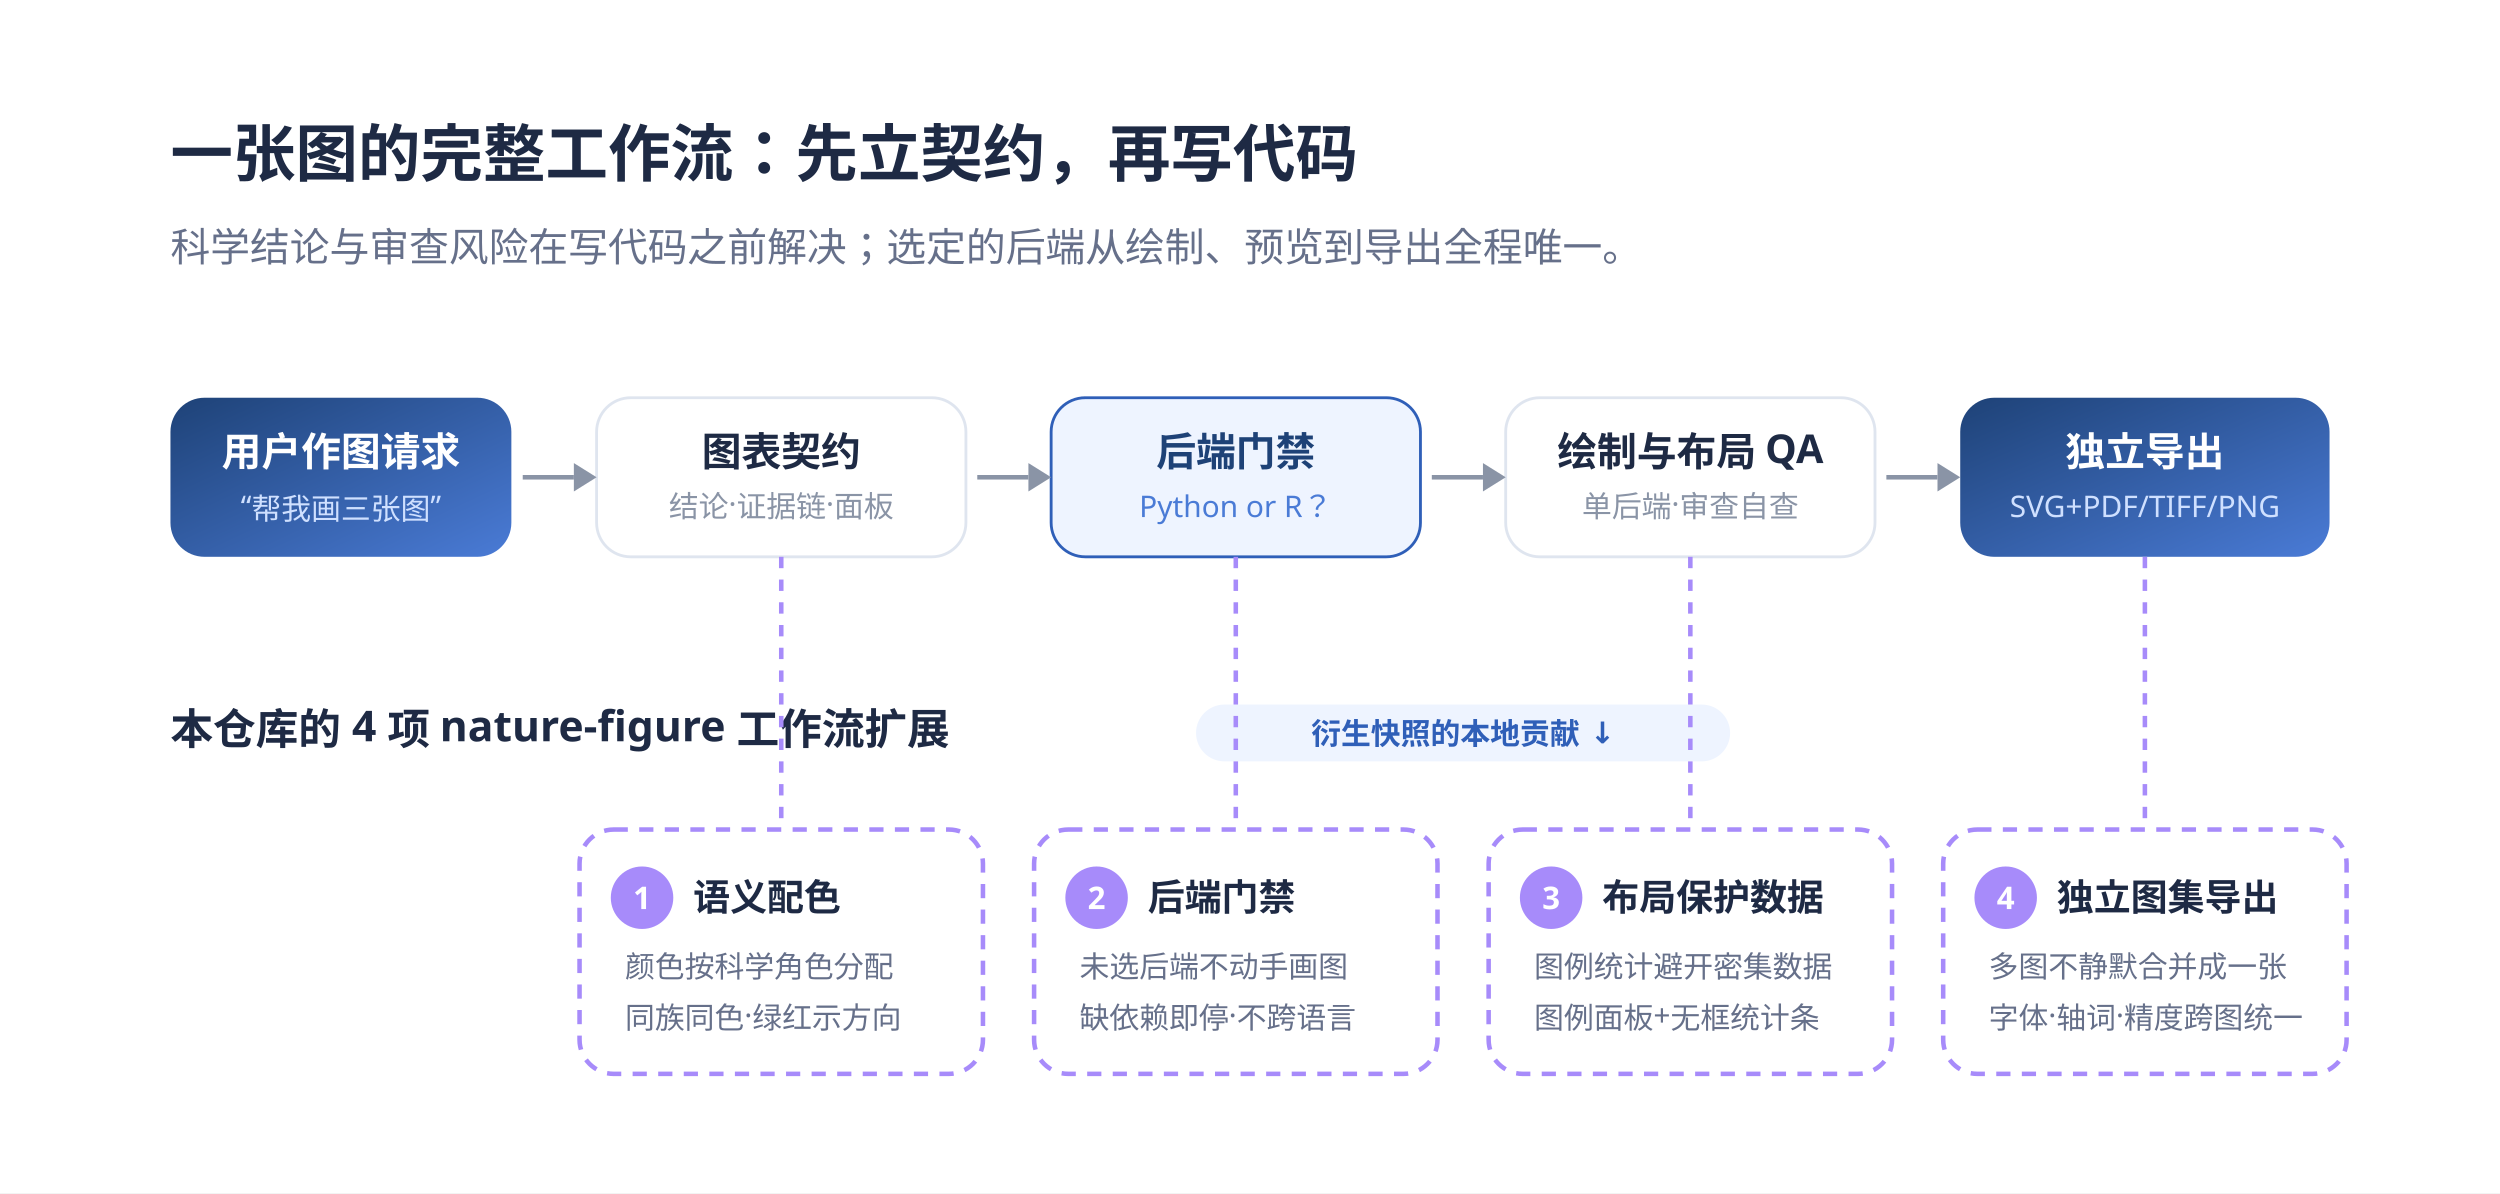
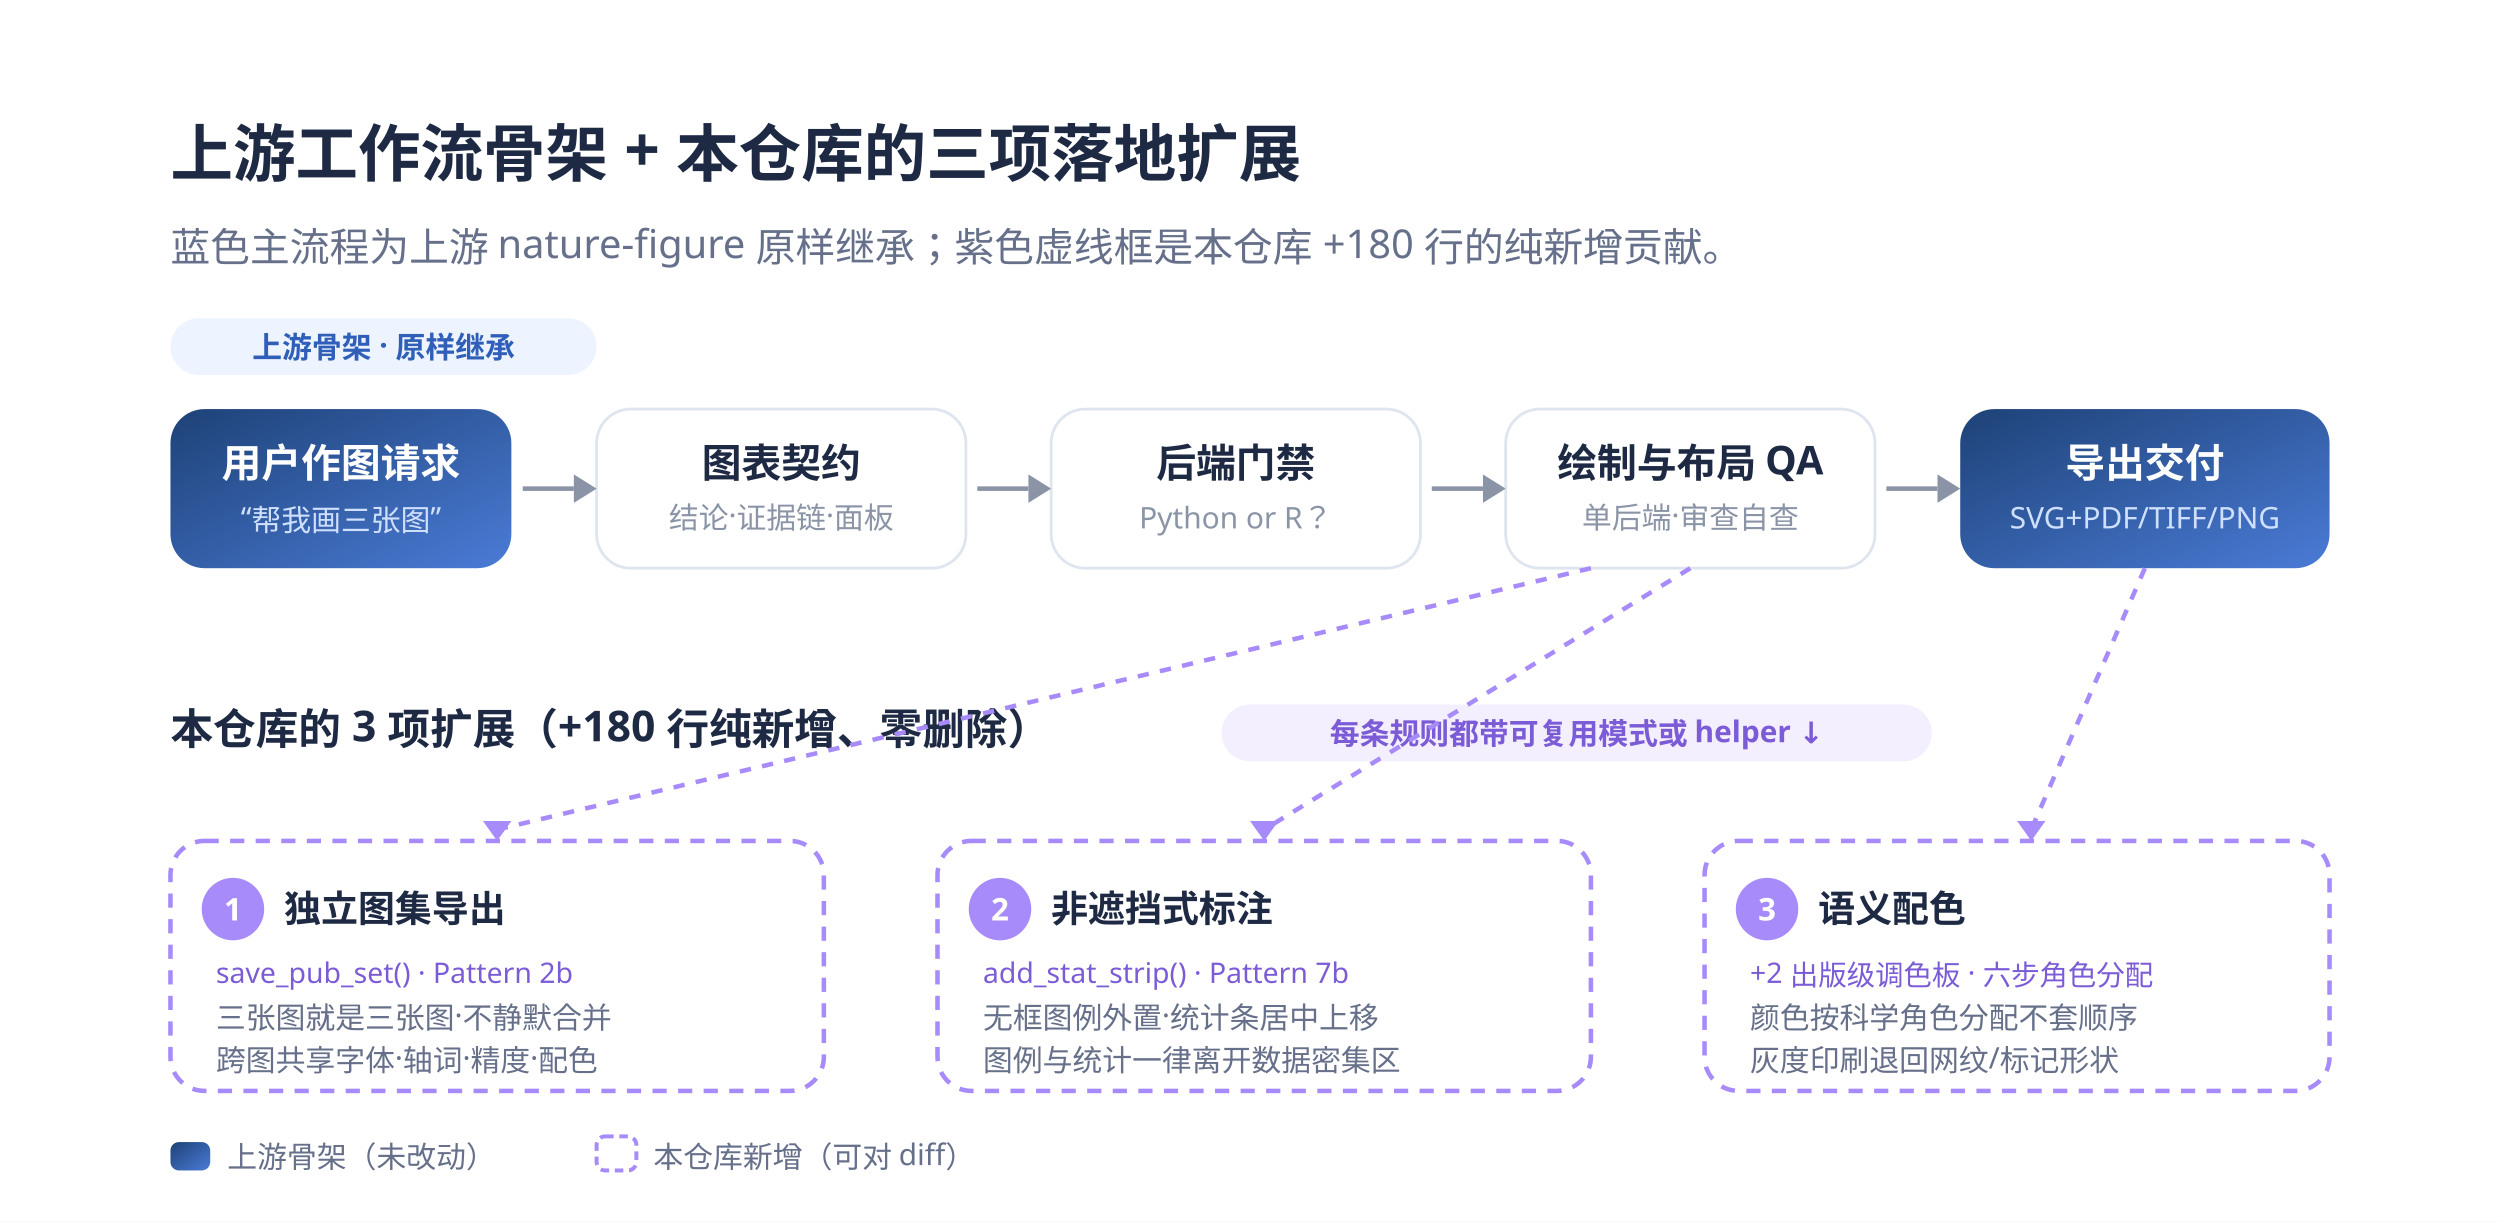
- <svg xmlns="http://www.w3.org/2000/svg" width="880" height="420" viewBox="0 0 880 420" font-family="PingFang SC, Microsoft YaHei, sans-serif">
+ <svg xmlns="http://www.w3.org/2000/svg" width="880" height="430" viewBox="0 0 880 430" font-family="PingFang SC, Microsoft YaHei, sans-serif">
  <defs>
    <linearGradient id="accent" x1="0" y1="0" x2="1" y2="1">
      <stop offset="0" stop-color="#1e4277" />
      <stop offset="1" stop-color="#4a7bd6" />
    </linearGradient>
  </defs>
-   <rect width="880" height="420" fill="#ffffff" />
-   <text x="60" y="62" font-size="22" font-weight="700" fill="#1e2a44">一张图的完整工作流：先立契约，再写代码</text>
-   <text x="60" y="92" font-size="14" fill="#66708a">科学结论与审查风险在写代码之前解决；选定的后端从绘制、预览到导出全程唯一。</text>
-   <rect x="60" y="140" width="120" height="56" rx="12" fill="url(#accent)" />
-   <text x="120" y="164" font-size="14" font-weight="700" fill="#ffffff" text-anchor="middle">用户作图请求</text>
-   <text x="120" y="182" font-size="10.5" fill="#cfe0ff" text-anchor="middle">“帮我画三张图”</text>
-   <rect x="210" y="140" width="130" height="56" rx="12" fill="#ffffff" stroke="#dfe5ef" />
-   <text x="275" y="164" font-size="14" font-weight="600" fill="#1e2a44" text-anchor="middle">图表契约</text>
-   <text x="275" y="182" font-size="10.5" fill="#8a94a6" text-anchor="middle">结论·证据链·面板</text>
-   <rect x="370" y="140" width="130" height="56" rx="12" fill="#eef4ff" stroke="#2f5fb8" />
-   <text x="435" y="164" font-size="14" font-weight="600" fill="#1e4277" text-anchor="middle">后端门禁</text>
-   <text x="435" y="182" font-size="10.5" fill="#4a7bd6" text-anchor="middle">Python or R？</text>
-   <rect x="530" y="140" width="130" height="56" rx="12" fill="#ffffff" stroke="#dfe5ef" />
-   <text x="595" y="164" font-size="14" font-weight="600" fill="#1e2a44" text-anchor="middle">绘制与布局 QA</text>
-   <text x="595" y="182" font-size="10.5" fill="#8a94a6" text-anchor="middle">单后端·审查自查</text>
-   <rect x="690" y="140" width="130" height="56" rx="12" fill="url(#accent)" />
-   <text x="755" y="164" font-size="14" font-weight="700" fill="#ffffff" text-anchor="middle">独立导出</text>
-   <text x="755" y="182" font-size="10.5" fill="#cfe0ff" text-anchor="middle">SVG+PDF/TIFF/PNG</text>
+   <rect width="880" height="430" fill="#ffffff" />
+   <text x="60" y="62" font-size="22" font-weight="700" fill="#1e2a44">上游工作流骨架 + 本仓库的三项落地扩展</text>
+   <text x="60" y="92" font-size="14" fill="#66708a">蓝色主流程为上游 nature-figure 原样继承；紫色虚线框是本仓库 +180 行的纯新增贡献。</text>
+   <rect x="60" y="112" width="150" height="20" rx="10" fill="#eef4ff" />
+   <text x="135" y="126" font-size="10.5" font-weight="600" fill="#2f5fb8" text-anchor="middle">上游骨架 · 原样继承</text>
+   <rect x="60" y="144" width="120" height="56" rx="12" fill="url(#accent)" />
+   <text x="120" y="168" font-size="14" font-weight="700" fill="#ffffff" text-anchor="middle">用户作图请求</text>
+   <text x="120" y="186" font-size="10.5" fill="#cfe0ff" text-anchor="middle">“帮我画三张图”</text>
+   <rect x="210" y="144" width="130" height="56" rx="12" fill="#ffffff" stroke="#dfe5ef" />
+   <text x="275" y="168" font-size="14" font-weight="600" fill="#1e2a44" text-anchor="middle">图表契约</text>
+   <text x="275" y="186" font-size="10.5" fill="#8a94a6" text-anchor="middle">结论·证据链·面板</text>
+   <rect x="370" y="144" width="130" height="56" rx="12" fill="#ffffff" stroke="#dfe5ef" />
+   <text x="435" y="168" font-size="14" font-weight="600" fill="#1e2a44" text-anchor="middle">后端门禁</text>
+   <text x="435" y="186" font-size="10.5" fill="#8a94a6" text-anchor="middle">Python or R？</text>
+   <rect x="530" y="144" width="130" height="56" rx="12" fill="#ffffff" stroke="#dfe5ef" />
+   <text x="595" y="168" font-size="14" font-weight="600" fill="#1e2a44" text-anchor="middle">绘制与布局 QA</text>
+   <text x="595" y="186" font-size="10.5" fill="#8a94a6" text-anchor="middle">单后端·审查自查</text>
+   <rect x="690" y="144" width="130" height="56" rx="12" fill="url(#accent)" />
+   <text x="755" y="168" font-size="14" font-weight="700" fill="#ffffff" text-anchor="middle">导出交付</text>
+   <text x="755" y="186" font-size="10.5" fill="#cfe0ff" text-anchor="middle">SVG+PDF/TIFF/PNG</text>
  <g stroke="#8a94a6" stroke-width="1.6" fill="none">
-     <path d="M 184 168 L 202 168" />
-     <path d="M 344 168 L 362 168" />
-     <path d="M 504 168 L 522 168" />
-     <path d="M 664 168 L 682 168" />
+     <path d="M 184 172 L 202 172" />
+     <path d="M 344 172 L 362 172" />
+     <path d="M 504 172 L 522 172" />
+     <path d="M 664 172 L 682 172" />
  </g>
  <g fill="#8a94a6">
-     <path d="M 202 163 L 202 173 L 210 168 Z" />
-     <path d="M 362 163 L 362 173 L 370 168 Z" />
-     <path d="M 522 163 L 522 173 L 530 168 Z" />
-     <path d="M 682 163 L 682 173 L 690 168 Z" />
+     <path d="M 202 167 L 202 177 L 210 172 Z" />
+     <path d="M 362 167 L 362 177 L 370 172 Z" />
+     <path d="M 522 167 L 522 177 L 530 172 Z" />
+     <path d="M 682 167 L 682 177 L 690 172 Z" />
  </g>
-   <text x="60" y="262" font-size="15" font-weight="700" fill="#1e2a44">本仓库的 4 项 nature-figure 工作流扩展</text>
-   <rect x="421" y="248" width="188" height="20" rx="10" fill="#eef4ff" />
-   <text x="515" y="262" font-size="10.5" font-weight="600" fill="#2f5fb8" text-anchor="middle">衍生快照的本地贡献 ↓</text>
+   <text x="60" y="262" font-size="15" font-weight="700" fill="#1e2a44">本仓库的 3 项扩展（+180 行纯新增、零删除）</text>
+   <rect x="430" y="248" width="250" height="20" rx="10" fill="#f4efff" />
+   <text x="555" y="262" font-size="10.5" font-weight="600" fill="#7c5cd6" text-anchor="middle">每条规则都带可复用模式或 helper ↓</text>
  <g stroke="#a78bfa" stroke-width="1.6" stroke-dasharray="4 4" fill="none">
-     <path d="M 275 196 L 275 292" />
-     <path d="M 435 196 L 435 292" />
-     <path d="M 595 196 L 595 292" />
-     <path d="M 755 196 L 755 292" />
+     <path d="M 560 200 L 175 292" />
+     <path d="M 595 200 L 445 292" />
+     <path d="M 755 200 L 715 292" />
+   </g>
+   <g fill="#a78bfa">
+     <path d="M 170 289 L 180 289 L 175 296 Z" />
+     <path d="M 440 289 L 450 289 L 445 296 Z" />
+     <path d="M 710 289 L 720 289 L 715 296 Z" />
  </g>
  <g>
-     <rect x="204" y="292" width="142" height="86" rx="12" fill="#ffffff" stroke="#a78bfa" stroke-width="1.6" stroke-dasharray="5 4" />
-     <circle cx="226" cy="316" r="11" fill="#a78bfa" />
-     <text x="226" y="320" font-size="11" font-weight="700" fill="#ffffff" text-anchor="middle">1</text>
-     <text x="244" y="320.5" font-size="13" font-weight="700" fill="#1e2a44">语义配色</text>
-     <text x="220" y="344" font-size="10.5" fill="#66708a">颜色按科学角色分配</text>
-     <text x="220" y="362" font-size="10.5" fill="#66708a">同族同色·绿红示方向</text>
+     <rect x="60" y="296" width="230" height="88" rx="12" fill="#ffffff" stroke="#a78bfa" stroke-width="1.6" stroke-dasharray="5 4" />
+     <circle cx="82" cy="320" r="11" fill="#a78bfa" />
+     <text x="82" y="324" font-size="11" font-weight="700" fill="#ffffff" text-anchor="middle">1</text>
+     <text x="100" y="324.5" font-size="13" font-weight="700" fill="#1e2a44">独立图集导出</text>
+     <text x="76" y="346" font-size="10" fill="#7c5cd6">save_pub_set() · Pattern 2b</text>
+     <text x="76" y="362" font-size="10.5" fill="#66708a">三张图就是三张图·不静默合并</text>
+     <text x="76" y="377" font-size="10.5" fill="#66708a">跨图共享字体·轴词·精度·配色</text>
  </g>
  <g>
-     <rect x="364" y="292" width="142" height="86" rx="12" fill="#ffffff" stroke="#a78bfa" stroke-width="1.6" stroke-dasharray="5 4" />
-     <circle cx="386" cy="316" r="11" fill="#a78bfa" />
-     <text x="386" y="320" font-size="11" font-weight="700" fill="#ffffff" text-anchor="middle">2</text>
-     <text x="404" y="320.5" font-size="13" font-weight="700" fill="#1e2a44">后端门禁</text>
-     <text x="380" y="344" font-size="10.5" fill="#66708a">未选后端不动手画图</text>
-     <text x="380" y="362" font-size="10.5" fill="#66708a">缺依赖即停·不跨语言</text>
+     <rect x="330" y="296" width="230" height="88" rx="12" fill="#ffffff" stroke="#a78bfa" stroke-width="1.6" stroke-dasharray="5 4" />
+     <circle cx="352" cy="320" r="11" fill="#a78bfa" />
+     <text x="352" y="324" font-size="11" font-weight="700" fill="#ffffff" text-anchor="middle">2</text>
+     <text x="370" y="324.5" font-size="13" font-weight="700" fill="#1e2a44">非遮挡式标注</text>
+     <text x="346" y="346" font-size="10" fill="#7c5cd6">add_stat_strip() · Pattern 7b</text>
+     <text x="346" y="362" font-size="10.5" fill="#66708a">无框图例外置·统计条居中上移</text>
+     <text x="346" y="377" font-size="10.5" fill="#66708a">图例与统计一律离开数据密集区</text>
  </g>
  <g>
-     <rect x="524" y="292" width="142" height="86" rx="12" fill="#ffffff" stroke="#a78bfa" stroke-width="1.6" stroke-dasharray="5 4" />
-     <circle cx="546" cy="316" r="11" fill="#a78bfa" />
-     <text x="546" y="320" font-size="11" font-weight="700" fill="#ffffff" text-anchor="middle">3</text>
-     <text x="564" y="320.5" font-size="13" font-weight="700" fill="#1e2a44">布局保护数据</text>
-     <text x="540" y="344" font-size="10.5" fill="#66708a">图例统计避开密集数据</text>
-     <text x="540" y="362" font-size="10.5" fill="#66708a">图例面板+无框统计条</text>
+     <rect x="600" y="296" width="220" height="88" rx="12" fill="#ffffff" stroke="#a78bfa" stroke-width="1.6" stroke-dasharray="5 4" />
+     <circle cx="622" cy="320" r="11" fill="#a78bfa" />
+     <text x="622" y="324" font-size="11" font-weight="700" fill="#ffffff" text-anchor="middle">3</text>
+     <text x="640" y="324.5" font-size="13" font-weight="700" fill="#1e2a44">语义配色</text>
+     <text x="616" y="346" font-size="10" fill="#7c5cd6">+2 出版级调色板 · 六步角色分配</text>
+     <text x="616" y="362" font-size="10.5" fill="#66708a">颜色按科学角色分配不套顺序</text>
+     <text x="616" y="377" font-size="10.5" fill="#66708a">灰度印刷退回网纹/标记形状</text>
  </g>
-   <g>
-     <rect x="684" y="292" width="142" height="86" rx="12" fill="#ffffff" stroke="#a78bfa" stroke-width="1.6" stroke-dasharray="5 4" />
-     <circle cx="706" cy="316" r="11" fill="#a78bfa" />
-     <text x="706" y="320" font-size="11" font-weight="700" fill="#ffffff" text-anchor="middle">4</text>
-     <text x="724" y="320.5" font-size="13" font-weight="700" fill="#1e2a44">独立图集导出</text>
-     <text x="700" y="344" font-size="10.5" fill="#66708a">多图不静默合并成一张</text>
-     <text x="700" y="362" font-size="10.5" fill="#66708a">字体·轴词·精度跨图统一</text>
-   </g>
+   <rect x="60" y="402" width="14" height="10" rx="3" fill="url(#accent)" />
+   <text x="80" y="411" font-size="10.5" fill="#66708a">上游骨架（未改动）</text>
+   <rect x="210" y="400" width="14" height="12" rx="3" fill="#ffffff" stroke="#a78bfa" stroke-width="1.4" stroke-dasharray="3 2" />
+   <text x="230" y="411" font-size="10.5" fill="#66708a">本仓库新增（可对 diff）</text>
</svg>
